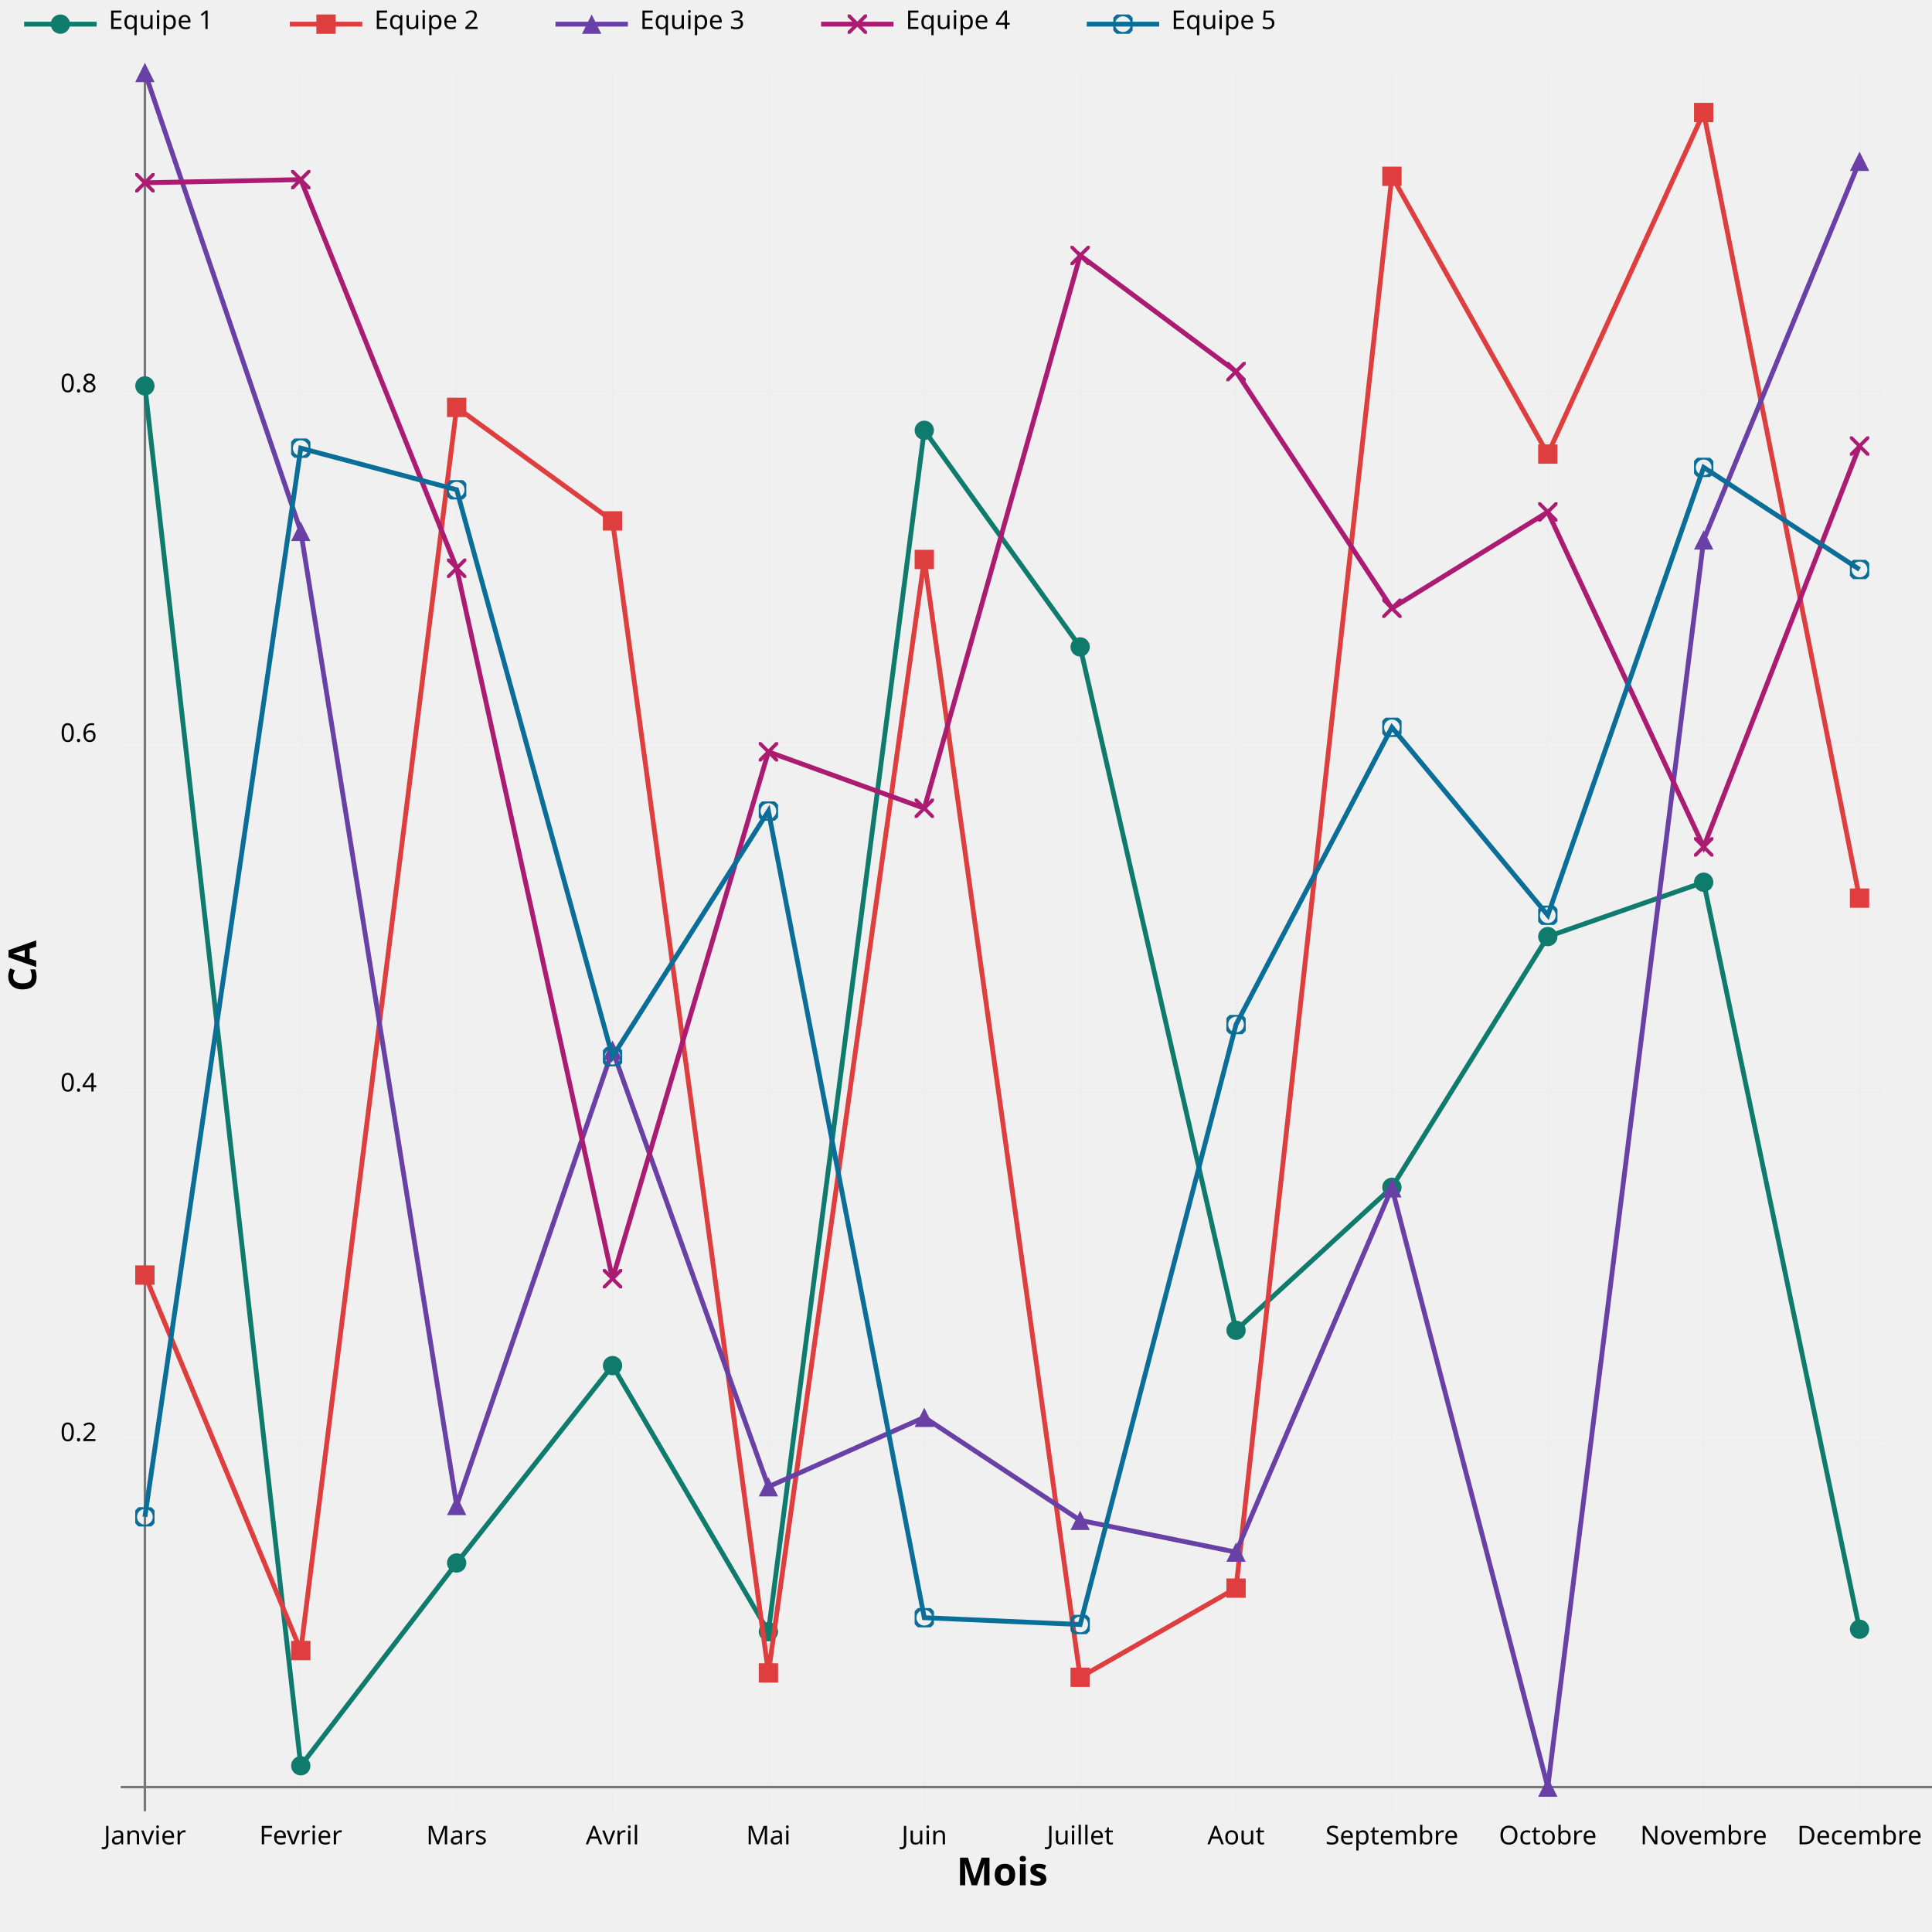
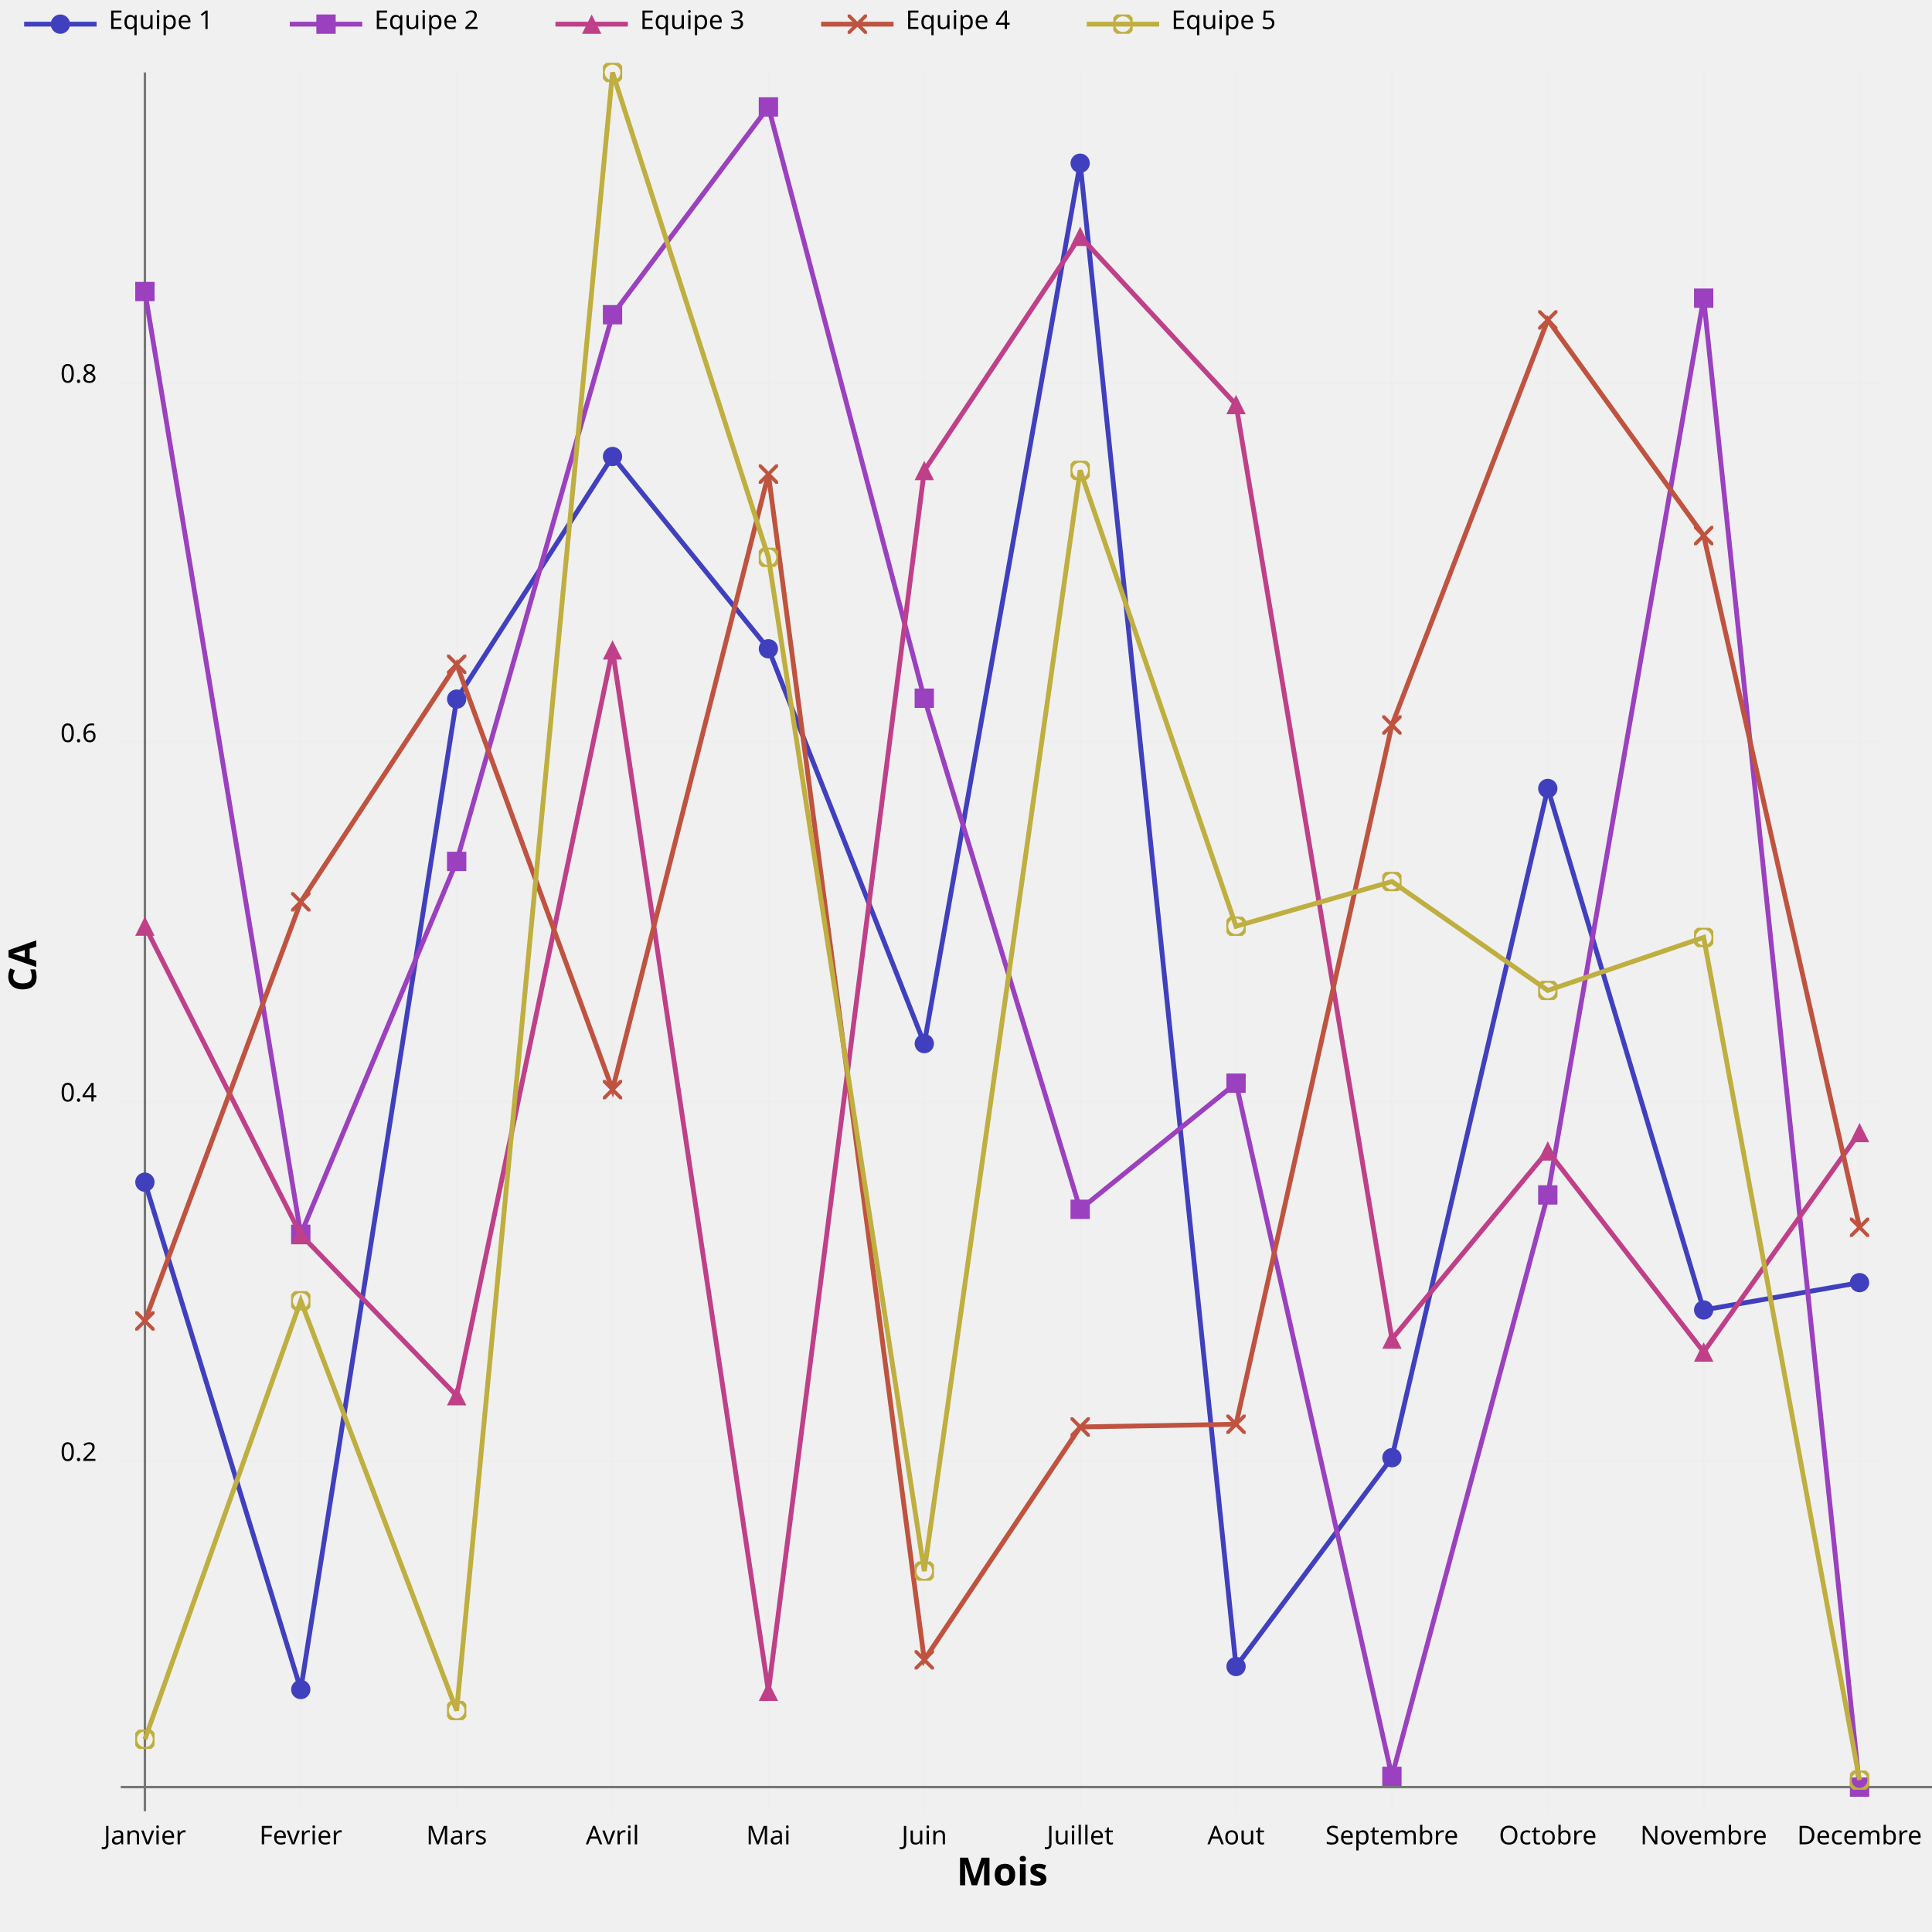
<svg xmlns="http://www.w3.org/2000/svg" varsion="1.1" width="800" height="800">
  <style>text { font-size: 8pt; font-family: sans-serif }  .axislegend { font-size: 12pt; font-weight: bold } .hovercircle {z-index:0; cursor:pointer; } .value {z-index: 1; display:none; background-color: #fff; opacity: 0.7; } .hovercircle:hover + .value { display:block; }</style>
  <defs>
    <marker id="dot0" viewBox="0 0 8 8" refX="4" refY="4" markerWidth="4" markerHeight="4">
-       <circle cx="4" cy="4" r="4" fill="#0f7b6d" />
+       <circle cx="4" cy="4" r="4" fill="#4040BF" />
    </marker>
    <marker id="dot1" viewBox="0 0 8 8" refX="4" refY="4" markerWidth="4" markerHeight="4">
-       <rect x="0" y="0" width="8" height="10" fill="#df3e3e" />
+       <rect x="0" y="0" width="8" height="10" fill="#9B40BF" />
    </marker>
    <marker id="dot2" viewBox="0 0 8 8" refX="4" refY="4" markerWidth="4" markerHeight="4">
-       <polygon points="0,8 4,0 8,8" fill="#6940a6" />
+       <polygon points="0,8 4,0 8,8" fill="#BF4088" />
    </marker>
    <marker id="dot3" viewBox="0 0 8 8" refX="4" refY="4" markerWidth="4" markerHeight="4">
-       <line x1="0" y1="0" x2="8" y2="8" stroke="#ac1b72" stroke-width="1.5" />
-       <line x1="0" y1="8" x2="8" y2="0" stroke="#ac1b72" stroke-width="1.5" />
+       <line x1="0" y1="0" x2="8" y2="8" stroke="#BF5340" stroke-width="1.5" />
+       <line x1="0" y1="8" x2="8" y2="0" stroke="#BF5340" stroke-width="1.5" />
    </marker>
    <marker id="dot4" viewBox="0 0 8 8" refX="4" refY="4" markerWidth="4" markerHeight="4">
-       <circle cx="4" cy="4" r="4" stroke="#0b6e98" stroke-width="1.5" fill="none" />
+       <circle cx="4" cy="4" r="4" stroke="#BFAE40" stroke-width="1.5" fill="none" />
    </marker>
  </defs>
-   <polyline points="10,10 25,10 40,10" fill="none" stroke="#0f7b6d" stroke-width="2" marker-mid="url(#dot0)" />
+   <polyline points="10,10 25,10 40,10" fill="none" stroke="#4040BF" stroke-width="2" marker-mid="url(#dot0)" />
  <text x="45" y="12" alignment-baseline="middle">Equipe 1</text>
-   <polyline points="120,10 135,10 150,10" fill="none" stroke="#df3e3e" stroke-width="2" marker-mid="url(#dot1)" />
+   <polyline points="120,10 135,10 150,10" fill="none" stroke="#9B40BF" stroke-width="2" marker-mid="url(#dot1)" />
  <text x="155" y="12" alignment-baseline="middle">Equipe 2</text>
-   <polyline points="230,10 245,10 260,10" fill="none" stroke="#6940a6" stroke-width="2" marker-mid="url(#dot2)" />
+   <polyline points="230,10 245,10 260,10" fill="none" stroke="#BF4088" stroke-width="2" marker-mid="url(#dot2)" />
  <text x="265" y="12" alignment-baseline="middle">Equipe 3</text>
-   <polyline points="340,10 355,10 370,10" fill="none" stroke="#ac1b72" stroke-width="2" marker-mid="url(#dot3)" />
+   <polyline points="340,10 355,10 370,10" fill="none" stroke="#BF5340" stroke-width="2" marker-mid="url(#dot3)" />
  <text x="375" y="12" alignment-baseline="middle">Equipe 4</text>
-   <polyline points="450,10 465,10 480,10" fill="none" stroke="#0b6e98" stroke-width="2" marker-mid="url(#dot4)" />
+   <polyline points="450,10 465,10 480,10" fill="none" stroke="#BFAE40" stroke-width="2" marker-mid="url(#dot4)" />
  <text x="485" y="12" alignment-baseline="middle">Equipe 5</text>
-   <line x1="50" x2="780" y1="596.74" y2="596.74" stroke="#eee" stroke-width="1" />
-   <text x="25" y="596.74">0.2</text>
-   <line x1="50" x2="780" y1="451.961" y2="451.961" stroke="#eee" stroke-width="1" />
-   <text x="25" y="451.961">0.4</text>
-   <line x1="50" x2="780" y1="307.181" y2="307.181" stroke="#eee" stroke-width="1" />
-   <text x="25" y="307.181">0.6</text>
-   <line x1="50" x2="780" y1="162.401" y2="162.401" stroke="#eee" stroke-width="1" />
-   <text x="25" y="162.401">0.8</text>
+   <line x1="50" x2="780" y1="604.936" y2="604.936" stroke="#eee" stroke-width="1" />
+   <text x="25" y="604.936">0.2</text>
+   <line x1="50" x2="780" y1="456.104" y2="456.104" stroke="#eee" stroke-width="1" />
+   <text x="25" y="456.104">0.4</text>
+   <line x1="50" x2="780" y1="307.273" y2="307.273" stroke="#eee" stroke-width="1" />
+   <text x="25" y="307.273">0.6</text>
+   <line x1="50" x2="780" y1="158.441" y2="158.441" stroke="#eee" stroke-width="1" />
+   <text x="25" y="158.441">0.8</text>
  <line x1="60" x2="60" y1="30" y2="750" stroke="#eee" stroke-width="1" />
  <text x="60" y="760" dominant-baseline="middle" text-anchor="middle">Janvier</text>
  <line x1="124.545" x2="124.545" y1="30" y2="750" stroke="#eee" stroke-width="1" />
  <text x="124.545" y="760" dominant-baseline="middle" text-anchor="middle">Fevrier</text>
  <line x1="189.091" x2="189.091" y1="30" y2="750" stroke="#eee" stroke-width="1" />
  <text x="189.091" y="760" dominant-baseline="middle" text-anchor="middle">Mars</text>
  <line x1="253.636" x2="253.636" y1="30" y2="750" stroke="#eee" stroke-width="1" />
  <text x="253.636" y="760" dominant-baseline="middle" text-anchor="middle">Avril</text>
  <line x1="318.182" x2="318.182" y1="30" y2="750" stroke="#eee" stroke-width="1" />
  <text x="318.182" y="760" dominant-baseline="middle" text-anchor="middle">Mai</text>
  <line x1="382.727" x2="382.727" y1="30" y2="750" stroke="#eee" stroke-width="1" />
  <text x="382.727" y="760" dominant-baseline="middle" text-anchor="middle">Juin</text>
  <line x1="447.273" x2="447.273" y1="30" y2="750" stroke="#eee" stroke-width="1" />
  <text x="447.273" y="760" dominant-baseline="middle" text-anchor="middle">Juillet</text>
  <line x1="511.818" x2="511.818" y1="30" y2="750" stroke="#eee" stroke-width="1" />
  <text x="511.818" y="760" dominant-baseline="middle" text-anchor="middle">Aout</text>
  <line x1="576.364" x2="576.364" y1="30" y2="750" stroke="#eee" stroke-width="1" />
  <text x="576.364" y="760" dominant-baseline="middle" text-anchor="middle">Septembre</text>
  <line x1="640.909" x2="640.909" y1="30" y2="750" stroke="#eee" stroke-width="1" />
  <text x="640.909" y="760" dominant-baseline="middle" text-anchor="middle">Octobre</text>
  <line x1="705.455" x2="705.455" y1="30" y2="750" stroke="#eee" stroke-width="1" />
  <text x="705.455" y="760" dominant-baseline="middle" text-anchor="middle">Novembre</text>
  <line x1="770" x2="770" y1="30" y2="750" stroke="#eee" stroke-width="1" />
  <text x="770" y="760" dominant-baseline="middle" text-anchor="middle">Decembre</text>
  <line x1="50" x2="800" y1="740" y2="740" stroke="#777" stroke-width="1" />
  <text x="415" y="775" class="axislegend" dominant-baseline="middle" text-anchor="middle">Mois</text>
  <line x1="60" x2="60" y1="30" y2="750" stroke="#777" stroke-width="1" />
  <text x="15" y="400" transform="rotate(270, 15, 400)" class="axislegend" text-anchor="middle" alignment-baseline="middle">CA</text>
-   <polyline points="60,159.795 124.545,731.168 189.091,647.196 253.636,565.468 318.182,675.645 382.727,178.182 447.273,267.873 511.818,550.845 576.364,491.63 640.909,387.823 705.455,365.31 770,674.632 " fill="none" stroke="#0f7b6d" stroke-width="2" marker-start="url(#dot0)" marker-mid="url(#dot0)" marker-end="url(#dot0)" />
-   <polyline points="60,527.97 124.545,683.463 189.091,168.699 253.636,215.68 318.182,692.729 382.727,231.678 447.273,694.539 511.818,657.62 576.364,73 640.909,188.027 705.455,46.577 770,371.897 " fill="none" stroke="#df3e3e" stroke-width="2" marker-start="url(#dot1)" marker-mid="url(#dot1)" marker-end="url(#dot1)" />
-   <polyline points="60,30 124.545,220.023 189.091,623.38 253.636,434.877 318.182,615.634 382.727,586.895 447.273,629.533 511.818,642.708 576.364,491.847 640.909,740 705.455,223.571 770,66.774 " fill="none" stroke="#6940a6" stroke-width="2" marker-start="url(#dot2)" marker-mid="url(#dot2)" marker-end="url(#dot2)" />
-   <polyline points="60,75.678 124.545,74.375 189.091,235.298 253.636,529.49 318.182,311.307 382.727,334.689 447.273,105.792 511.818,153.859 576.364,251.875 640.909,211.988 705.455,350.687 770,184.697 " fill="none" stroke="#ac1b72" stroke-width="2" marker-start="url(#dot3)" marker-mid="url(#dot3)" marker-end="url(#dot3)" />
-   <polyline points="60,628.085 124.545,185.566 189.091,202.795 253.636,437.555 318.182,335.847 382.727,669.854 447.273,672.677 511.818,424.235 576.364,301.173 640.909,378.992 705.455,193.529 770,235.804 " fill="none" stroke="#0b6e98" stroke-width="2" marker-start="url(#dot4)" marker-mid="url(#dot4)" marker-end="url(#dot4)" />
-   <circle class="hovercircle" cx="60" cy="159.795" r="15" fill="#fff" fill-opacity="0" />
-   <text style="paint-order:stroke fill" class="value" x="60" y="149.795" text-anchor="middle" alignment-baseline="middle" stroke="#fff" stroke-width="10" fill="#555">0.8036</text>
-   <circle class="hovercircle" cx="124.545" cy="731.168" r="15" fill="#fff" fill-opacity="0" />
-   <text style="paint-order:stroke fill" class="value" x="124.545" y="721.168" text-anchor="middle" alignment-baseline="middle" stroke="#fff" stroke-width="10" fill="#555">0.0143</text>
-   <circle class="hovercircle" cx="189.091" cy="647.196" r="15" fill="#fff" fill-opacity="0" />
-   <text style="paint-order:stroke fill" class="value" x="189.091" y="637.196" text-anchor="middle" alignment-baseline="middle" stroke="#fff" stroke-width="10" fill="#555">0.1303</text>
-   <circle class="hovercircle" cx="253.636" cy="565.468" r="15" fill="#fff" fill-opacity="0" />
-   <text style="paint-order:stroke fill" class="value" x="253.636" y="555.468" text-anchor="middle" alignment-baseline="middle" stroke="#fff" stroke-width="10" fill="#555">0.2432</text>
-   <circle class="hovercircle" cx="318.182" cy="675.645" r="15" fill="#fff" fill-opacity="0" />
-   <text style="paint-order:stroke fill" class="value" x="318.182" y="665.645" text-anchor="middle" alignment-baseline="middle" stroke="#fff" stroke-width="10" fill="#555">0.091</text>
-   <circle class="hovercircle" cx="382.727" cy="178.182" r="15" fill="#fff" fill-opacity="0" />
-   <text style="paint-order:stroke fill" class="value" x="382.727" y="168.182" text-anchor="middle" alignment-baseline="middle" stroke="#fff" stroke-width="10" fill="#555">0.7782</text>
-   <circle class="hovercircle" cx="447.273" cy="267.873" r="15" fill="#fff" fill-opacity="0" />
-   <text style="paint-order:stroke fill" class="value" x="447.273" y="257.873" text-anchor="middle" alignment-baseline="middle" stroke="#fff" stroke-width="10" fill="#555">0.6543</text>
-   <circle class="hovercircle" cx="511.818" cy="550.845" r="15" fill="#fff" fill-opacity="0" />
-   <text style="paint-order:stroke fill" class="value" x="511.818" y="540.845" text-anchor="middle" alignment-baseline="middle" stroke="#fff" stroke-width="10" fill="#555">0.2634</text>
-   <circle class="hovercircle" cx="576.364" cy="491.63" r="15" fill="#fff" fill-opacity="0" />
-   <text style="paint-order:stroke fill" class="value" x="576.364" y="481.63" text-anchor="middle" alignment-baseline="middle" stroke="#fff" stroke-width="10" fill="#555">0.3452</text>
-   <circle class="hovercircle" cx="640.909" cy="387.823" r="15" fill="#fff" fill-opacity="0" />
-   <text style="paint-order:stroke fill" class="value" x="640.909" y="377.823" text-anchor="middle" alignment-baseline="middle" stroke="#fff" stroke-width="10" fill="#555">0.4886</text>
-   <circle class="hovercircle" cx="705.455" cy="365.31" r="15" fill="#fff" fill-opacity="0" />
-   <text style="paint-order:stroke fill" class="value" x="705.455" y="355.31" text-anchor="middle" alignment-baseline="middle" stroke="#fff" stroke-width="10" fill="#555">0.5197</text>
-   <circle class="hovercircle" cx="770" cy="674.632" r="15" fill="#fff" fill-opacity="0" />
-   <text style="paint-order:stroke fill" class="value" x="770" y="664.632" text-anchor="middle" alignment-baseline="middle" stroke="#fff" stroke-width="10" fill="#555">0.0924</text>
-   <circle class="hovercircle" cx="60" cy="527.97" r="15" fill="#fff" fill-opacity="0" />
-   <text style="paint-order:stroke fill" class="value" x="60" y="517.97" text-anchor="middle" alignment-baseline="middle" stroke="#fff" stroke-width="10" fill="#555">0.295</text>
-   <circle class="hovercircle" cx="124.545" cy="683.463" r="15" fill="#fff" fill-opacity="0" />
-   <text style="paint-order:stroke fill" class="value" x="124.545" y="673.463" text-anchor="middle" alignment-baseline="middle" stroke="#fff" stroke-width="10" fill="#555">0.0802</text>
-   <circle class="hovercircle" cx="189.091" cy="168.699" r="15" fill="#fff" fill-opacity="0" />
-   <text style="paint-order:stroke fill" class="value" x="189.091" y="158.699" text-anchor="middle" alignment-baseline="middle" stroke="#fff" stroke-width="10" fill="#555">0.7913</text>
-   <circle class="hovercircle" cx="253.636" cy="215.68" r="15" fill="#fff" fill-opacity="0" />
-   <text style="paint-order:stroke fill" class="value" x="253.636" y="205.68" text-anchor="middle" alignment-baseline="middle" stroke="#fff" stroke-width="10" fill="#555">0.7264</text>
-   <circle class="hovercircle" cx="318.182" cy="692.729" r="15" fill="#fff" fill-opacity="0" />
-   <text style="paint-order:stroke fill" class="value" x="318.182" y="682.729" text-anchor="middle" alignment-baseline="middle" stroke="#fff" stroke-width="10" fill="#555">0.0674</text>
-   <circle class="hovercircle" cx="382.727" cy="231.678" r="15" fill="#fff" fill-opacity="0" />
-   <text style="paint-order:stroke fill" class="value" x="382.727" y="221.678" text-anchor="middle" alignment-baseline="middle" stroke="#fff" stroke-width="10" fill="#555">0.7043</text>
-   <circle class="hovercircle" cx="447.273" cy="694.539" r="15" fill="#fff" fill-opacity="0" />
-   <text style="paint-order:stroke fill" class="value" x="447.273" y="684.539" text-anchor="middle" alignment-baseline="middle" stroke="#fff" stroke-width="10" fill="#555">0.0649</text>
-   <circle class="hovercircle" cx="511.818" cy="657.62" r="15" fill="#fff" fill-opacity="0" />
-   <text style="paint-order:stroke fill" class="value" x="511.818" y="647.62" text-anchor="middle" alignment-baseline="middle" stroke="#fff" stroke-width="10" fill="#555">0.1159</text>
-   <circle class="hovercircle" cx="576.364" cy="73" r="15" fill="#fff" fill-opacity="0" />
-   <text style="paint-order:stroke fill" class="value" x="576.364" y="63" text-anchor="middle" alignment-baseline="middle" stroke="#fff" stroke-width="10" fill="#555">0.9235</text>
-   <circle class="hovercircle" cx="640.909" cy="188.027" r="15" fill="#fff" fill-opacity="0" />
-   <text style="paint-order:stroke fill" class="value" x="640.909" y="178.027" text-anchor="middle" alignment-baseline="middle" stroke="#fff" stroke-width="10" fill="#555">0.7646</text>
-   <circle class="hovercircle" cx="705.455" cy="46.577" r="15" fill="#fff" fill-opacity="0" />
-   <text style="paint-order:stroke fill" class="value" x="705.455" y="36.577" text-anchor="middle" alignment-baseline="middle" stroke="#fff" stroke-width="10" fill="#555">0.96</text>
-   <circle class="hovercircle" cx="770" cy="371.897" r="15" fill="#fff" fill-opacity="0" />
-   <text style="paint-order:stroke fill" class="value" x="770" y="361.897" text-anchor="middle" alignment-baseline="middle" stroke="#fff" stroke-width="10" fill="#555">0.5106</text>
-   <circle class="hovercircle" cx="60" cy="30" r="15" fill="#fff" fill-opacity="0" />
-   <text style="paint-order:stroke fill" class="value" x="60" y="20" text-anchor="middle" alignment-baseline="middle" stroke="#fff" stroke-width="10" fill="#555">0.9829</text>
-   <circle class="hovercircle" cx="124.545" cy="220.023" r="15" fill="#fff" fill-opacity="0" />
-   <text style="paint-order:stroke fill" class="value" x="124.545" y="210.023" text-anchor="middle" alignment-baseline="middle" stroke="#fff" stroke-width="10" fill="#555">0.7204</text>
-   <circle class="hovercircle" cx="189.091" cy="623.38" r="15" fill="#fff" fill-opacity="0" />
-   <text style="paint-order:stroke fill" class="value" x="189.091" y="613.38" text-anchor="middle" alignment-baseline="middle" stroke="#fff" stroke-width="10" fill="#555">0.1632</text>
-   <circle class="hovercircle" cx="253.636" cy="434.877" r="15" fill="#fff" fill-opacity="0" />
-   <text style="paint-order:stroke fill" class="value" x="253.636" y="424.877" text-anchor="middle" alignment-baseline="middle" stroke="#fff" stroke-width="10" fill="#555">0.4236</text>
-   <circle class="hovercircle" cx="318.182" cy="615.634" r="15" fill="#fff" fill-opacity="0" />
-   <text style="paint-order:stroke fill" class="value" x="318.182" y="605.634" text-anchor="middle" alignment-baseline="middle" stroke="#fff" stroke-width="10" fill="#555">0.1739</text>
-   <circle class="hovercircle" cx="382.727" cy="586.895" r="15" fill="#fff" fill-opacity="0" />
-   <text style="paint-order:stroke fill" class="value" x="382.727" y="576.895" text-anchor="middle" alignment-baseline="middle" stroke="#fff" stroke-width="10" fill="#555">0.2136</text>
-   <circle class="hovercircle" cx="447.273" cy="629.533" r="15" fill="#fff" fill-opacity="0" />
-   <text style="paint-order:stroke fill" class="value" x="447.273" y="619.533" text-anchor="middle" alignment-baseline="middle" stroke="#fff" stroke-width="10" fill="#555">0.1547</text>
-   <circle class="hovercircle" cx="511.818" cy="642.708" r="15" fill="#fff" fill-opacity="0" />
-   <text style="paint-order:stroke fill" class="value" x="511.818" y="632.708" text-anchor="middle" alignment-baseline="middle" stroke="#fff" stroke-width="10" fill="#555">0.1365</text>
-   <circle class="hovercircle" cx="576.364" cy="491.847" r="15" fill="#fff" fill-opacity="0" />
-   <text style="paint-order:stroke fill" class="value" x="576.364" y="481.847" text-anchor="middle" alignment-baseline="middle" stroke="#fff" stroke-width="10" fill="#555">0.3449</text>
-   <circle class="hovercircle" cx="640.909" cy="740" r="15" fill="#fff" fill-opacity="0" />
-   <text style="paint-order:stroke fill" class="value" x="640.909" y="730" text-anchor="middle" alignment-baseline="middle" stroke="#fff" stroke-width="10" fill="#555">0.0021</text>
-   <circle class="hovercircle" cx="705.455" cy="223.571" r="15" fill="#fff" fill-opacity="0" />
-   <text style="paint-order:stroke fill" class="value" x="705.455" y="213.571" text-anchor="middle" alignment-baseline="middle" stroke="#fff" stroke-width="10" fill="#555">0.7155</text>
-   <circle class="hovercircle" cx="770" cy="66.774" r="15" fill="#fff" fill-opacity="0" />
-   <text style="paint-order:stroke fill" class="value" x="770" y="56.774" text-anchor="middle" alignment-baseline="middle" stroke="#fff" stroke-width="10" fill="#555">0.9321</text>
-   <circle class="hovercircle" cx="60" cy="75.678" r="15" fill="#fff" fill-opacity="0" />
-   <text style="paint-order:stroke fill" class="value" x="60" y="65.678" text-anchor="middle" alignment-baseline="middle" stroke="#fff" stroke-width="10" fill="#555">0.9198</text>
-   <circle class="hovercircle" cx="124.545" cy="74.375" r="15" fill="#fff" fill-opacity="0" />
-   <text style="paint-order:stroke fill" class="value" x="124.545" y="64.375" text-anchor="middle" alignment-baseline="middle" stroke="#fff" stroke-width="10" fill="#555">0.9216</text>
-   <circle class="hovercircle" cx="189.091" cy="235.298" r="15" fill="#fff" fill-opacity="0" />
-   <text style="paint-order:stroke fill" class="value" x="189.091" y="225.298" text-anchor="middle" alignment-baseline="middle" stroke="#fff" stroke-width="10" fill="#555">0.6993</text>
-   <circle class="hovercircle" cx="253.636" cy="529.49" r="15" fill="#fff" fill-opacity="0" />
-   <text style="paint-order:stroke fill" class="value" x="253.636" y="519.49" text-anchor="middle" alignment-baseline="middle" stroke="#fff" stroke-width="10" fill="#555">0.2929</text>
-   <circle class="hovercircle" cx="318.182" cy="311.307" r="15" fill="#fff" fill-opacity="0" />
-   <text style="paint-order:stroke fill" class="value" x="318.182" y="301.307" text-anchor="middle" alignment-baseline="middle" stroke="#fff" stroke-width="10" fill="#555">0.5943</text>
-   <circle class="hovercircle" cx="382.727" cy="334.689" r="15" fill="#fff" fill-opacity="0" />
-   <text style="paint-order:stroke fill" class="value" x="382.727" y="324.689" text-anchor="middle" alignment-baseline="middle" stroke="#fff" stroke-width="10" fill="#555">0.562</text>
-   <circle class="hovercircle" cx="447.273" cy="105.792" r="15" fill="#fff" fill-opacity="0" />
-   <text style="paint-order:stroke fill" class="value" x="447.273" y="95.792" text-anchor="middle" alignment-baseline="middle" stroke="#fff" stroke-width="10" fill="#555">0.8782</text>
-   <circle class="hovercircle" cx="511.818" cy="153.859" r="15" fill="#fff" fill-opacity="0" />
-   <text style="paint-order:stroke fill" class="value" x="511.818" y="143.859" text-anchor="middle" alignment-baseline="middle" stroke="#fff" stroke-width="10" fill="#555">0.8118</text>
-   <circle class="hovercircle" cx="576.364" cy="251.875" r="15" fill="#fff" fill-opacity="0" />
-   <text style="paint-order:stroke fill" class="value" x="576.364" y="241.875" text-anchor="middle" alignment-baseline="middle" stroke="#fff" stroke-width="10" fill="#555">0.6764</text>
-   <circle class="hovercircle" cx="640.909" cy="211.988" r="15" fill="#fff" fill-opacity="0" />
-   <text style="paint-order:stroke fill" class="value" x="640.909" y="201.988" text-anchor="middle" alignment-baseline="middle" stroke="#fff" stroke-width="10" fill="#555">0.7315</text>
-   <circle class="hovercircle" cx="705.455" cy="350.687" r="15" fill="#fff" fill-opacity="0" />
-   <text style="paint-order:stroke fill" class="value" x="705.455" y="340.687" text-anchor="middle" alignment-baseline="middle" stroke="#fff" stroke-width="10" fill="#555">0.5399</text>
-   <circle class="hovercircle" cx="770" cy="184.697" r="15" fill="#fff" fill-opacity="0" />
-   <text style="paint-order:stroke fill" class="value" x="770" y="174.697" text-anchor="middle" alignment-baseline="middle" stroke="#fff" stroke-width="10" fill="#555">0.7692</text>
-   <circle class="hovercircle" cx="60" cy="628.085" r="15" fill="#fff" fill-opacity="0" />
-   <text style="paint-order:stroke fill" class="value" x="60" y="618.085" text-anchor="middle" alignment-baseline="middle" stroke="#fff" stroke-width="10" fill="#555">0.1567</text>
-   <circle class="hovercircle" cx="124.545" cy="185.566" r="15" fill="#fff" fill-opacity="0" />
-   <text style="paint-order:stroke fill" class="value" x="124.545" y="175.566" text-anchor="middle" alignment-baseline="middle" stroke="#fff" stroke-width="10" fill="#555">0.768</text>
-   <circle class="hovercircle" cx="189.091" cy="202.795" r="15" fill="#fff" fill-opacity="0" />
-   <text style="paint-order:stroke fill" class="value" x="189.091" y="192.795" text-anchor="middle" alignment-baseline="middle" stroke="#fff" stroke-width="10" fill="#555">0.7442</text>
-   <circle class="hovercircle" cx="253.636" cy="437.555" r="15" fill="#fff" fill-opacity="0" />
-   <text style="paint-order:stroke fill" class="value" x="253.636" y="427.555" text-anchor="middle" alignment-baseline="middle" stroke="#fff" stroke-width="10" fill="#555">0.4199</text>
-   <circle class="hovercircle" cx="318.182" cy="335.847" r="15" fill="#fff" fill-opacity="0" />
-   <text style="paint-order:stroke fill" class="value" x="318.182" y="325.847" text-anchor="middle" alignment-baseline="middle" stroke="#fff" stroke-width="10" fill="#555">0.5604</text>
-   <circle class="hovercircle" cx="382.727" cy="669.854" r="15" fill="#fff" fill-opacity="0" />
-   <text style="paint-order:stroke fill" class="value" x="382.727" y="659.854" text-anchor="middle" alignment-baseline="middle" stroke="#fff" stroke-width="10" fill="#555">0.099</text>
-   <circle class="hovercircle" cx="447.273" cy="672.677" r="15" fill="#fff" fill-opacity="0" />
-   <text style="paint-order:stroke fill" class="value" x="447.273" y="662.677" text-anchor="middle" alignment-baseline="middle" stroke="#fff" stroke-width="10" fill="#555">0.0951</text>
-   <circle class="hovercircle" cx="511.818" cy="424.235" r="15" fill="#fff" fill-opacity="0" />
-   <text style="paint-order:stroke fill" class="value" x="511.818" y="414.235" text-anchor="middle" alignment-baseline="middle" stroke="#fff" stroke-width="10" fill="#555">0.4383</text>
-   <circle class="hovercircle" cx="576.364" cy="301.173" r="15" fill="#fff" fill-opacity="0" />
-   <text style="paint-order:stroke fill" class="value" x="576.364" y="291.173" text-anchor="middle" alignment-baseline="middle" stroke="#fff" stroke-width="10" fill="#555">0.6083</text>
-   <circle class="hovercircle" cx="640.909" cy="378.992" r="15" fill="#fff" fill-opacity="0" />
-   <text style="paint-order:stroke fill" class="value" x="640.909" y="368.992" text-anchor="middle" alignment-baseline="middle" stroke="#fff" stroke-width="10" fill="#555">0.5008</text>
-   <circle class="hovercircle" cx="705.455" cy="193.529" r="15" fill="#fff" fill-opacity="0" />
-   <text style="paint-order:stroke fill" class="value" x="705.455" y="183.529" text-anchor="middle" alignment-baseline="middle" stroke="#fff" stroke-width="10" fill="#555">0.757</text>
-   <circle class="hovercircle" cx="770" cy="235.804" r="15" fill="#fff" fill-opacity="0" />
-   <text style="paint-order:stroke fill" class="value" x="770" y="225.804" text-anchor="middle" alignment-baseline="middle" stroke="#fff" stroke-width="10" fill="#555">0.6986</text>
+   <polyline points="60,489.517 124.545,699.592 189.091,289.487 253.636,189.026 318.182,268.651 382.727,432.142 447.273,67.58 511.818,690.067 576.364,603.596 640.909,326.472 705.455,542.426 770,531.115 " fill="none" stroke="#4040BF" stroke-width="2" marker-start="url(#dot0)" marker-mid="url(#dot0)" marker-end="url(#dot0)" />
+   <polyline points="60,120.713 124.545,511.097 189.091,356.685 253.636,130.312 318.182,44.288 382.727,289.115 447.273,500.754 511.818,448.514 576.364,735.535 640.909,494.8 705.455,123.466 770,740 " fill="none" stroke="#9B40BF" stroke-width="2" marker-start="url(#dot1)" marker-mid="url(#dot1)" marker-end="url(#dot1)" />
+   <polyline points="60,383.474 124.545,511.246 189.091,577.923 253.636,269.098 318.182,700.336 382.727,194.831 447.273,97.867 511.818,167.52 576.364,554.482 640.909,476.568 705.455,559.84 770,468.978 " fill="none" stroke="#BF4088" stroke-width="2" marker-start="url(#dot2)" marker-mid="url(#dot2)" marker-end="url(#dot2)" />
+   <polyline points="60,546.966 124.545,373.428 189.091,275.051 253.636,451.193 318.182,196.319 382.727,687.314 447.273,590.871 511.818,589.755 576.364,300.203 640.909,132.47 705.455,221.769 770,508.195 " fill="none" stroke="#BF5340" stroke-width="2" marker-start="url(#dot3)" marker-mid="url(#dot3)" marker-end="url(#dot3)" />
+   <polyline points="60,720.205 124.545,538.631 189.091,708.299 253.636,30 318.182,230.774 382.727,650.552 447.273,194.756 511.818,383.549 576.364,365.019 640.909,410.115 705.455,388.163 770,737.098 " fill="none" stroke="#BFAE40" stroke-width="2" marker-start="url(#dot4)" marker-mid="url(#dot4)" marker-end="url(#dot4)" />
+   <circle class="hovercircle" cx="60" cy="489.517" r="15" fill="#fff" fill-opacity="0" />
+   <text style="paint-order:stroke fill" class="value" x="60" y="479.517" text-anchor="middle" alignment-baseline="middle" stroke="#fff" stroke-width="10" fill="#555">0.3551</text>
+   <circle class="hovercircle" cx="124.545" cy="699.592" r="15" fill="#fff" fill-opacity="0" />
+   <text style="paint-order:stroke fill" class="value" x="124.545" y="689.592" text-anchor="middle" alignment-baseline="middle" stroke="#fff" stroke-width="10" fill="#555">0.0728</text>
+   <circle class="hovercircle" cx="189.091" cy="289.487" r="15" fill="#fff" fill-opacity="0" />
+   <text style="paint-order:stroke fill" class="value" x="189.091" y="279.487" text-anchor="middle" alignment-baseline="middle" stroke="#fff" stroke-width="10" fill="#555">0.6239</text>
+   <circle class="hovercircle" cx="253.636" cy="189.026" r="15" fill="#fff" fill-opacity="0" />
+   <text style="paint-order:stroke fill" class="value" x="253.636" y="179.026" text-anchor="middle" alignment-baseline="middle" stroke="#fff" stroke-width="10" fill="#555">0.7589</text>
+   <circle class="hovercircle" cx="318.182" cy="268.651" r="15" fill="#fff" fill-opacity="0" />
+   <text style="paint-order:stroke fill" class="value" x="318.182" y="258.651" text-anchor="middle" alignment-baseline="middle" stroke="#fff" stroke-width="10" fill="#555">0.6519</text>
+   <circle class="hovercircle" cx="382.727" cy="432.142" r="15" fill="#fff" fill-opacity="0" />
+   <text style="paint-order:stroke fill" class="value" x="382.727" y="422.142" text-anchor="middle" alignment-baseline="middle" stroke="#fff" stroke-width="10" fill="#555">0.4322</text>
+   <circle class="hovercircle" cx="447.273" cy="67.58" r="15" fill="#fff" fill-opacity="0" />
+   <text style="paint-order:stroke fill" class="value" x="447.273" y="57.58" text-anchor="middle" alignment-baseline="middle" stroke="#fff" stroke-width="10" fill="#555">0.9221</text>
+   <circle class="hovercircle" cx="511.818" cy="690.067" r="15" fill="#fff" fill-opacity="0" />
+   <text style="paint-order:stroke fill" class="value" x="511.818" y="680.067" text-anchor="middle" alignment-baseline="middle" stroke="#fff" stroke-width="10" fill="#555">0.0856</text>
+   <circle class="hovercircle" cx="576.364" cy="603.596" r="15" fill="#fff" fill-opacity="0" />
+   <text style="paint-order:stroke fill" class="value" x="576.364" y="593.596" text-anchor="middle" alignment-baseline="middle" stroke="#fff" stroke-width="10" fill="#555">0.2018</text>
+   <circle class="hovercircle" cx="640.909" cy="326.472" r="15" fill="#fff" fill-opacity="0" />
+   <text style="paint-order:stroke fill" class="value" x="640.909" y="316.472" text-anchor="middle" alignment-baseline="middle" stroke="#fff" stroke-width="10" fill="#555">0.5742</text>
+   <circle class="hovercircle" cx="705.455" cy="542.426" r="15" fill="#fff" fill-opacity="0" />
+   <text style="paint-order:stroke fill" class="value" x="705.455" y="532.426" text-anchor="middle" alignment-baseline="middle" stroke="#fff" stroke-width="10" fill="#555">0.284</text>
+   <circle class="hovercircle" cx="770" cy="531.115" r="15" fill="#fff" fill-opacity="0" />
+   <text style="paint-order:stroke fill" class="value" x="770" y="521.115" text-anchor="middle" alignment-baseline="middle" stroke="#fff" stroke-width="10" fill="#555">0.2992</text>
+   <circle class="hovercircle" cx="60" cy="120.713" r="15" fill="#fff" fill-opacity="0" />
+   <text style="paint-order:stroke fill" class="value" x="60" y="110.713" text-anchor="middle" alignment-baseline="middle" stroke="#fff" stroke-width="10" fill="#555">0.8507</text>
+   <circle class="hovercircle" cx="124.545" cy="511.097" r="15" fill="#fff" fill-opacity="0" />
+   <text style="paint-order:stroke fill" class="value" x="124.545" y="501.097" text-anchor="middle" alignment-baseline="middle" stroke="#fff" stroke-width="10" fill="#555">0.3261</text>
+   <circle class="hovercircle" cx="189.091" cy="356.685" r="15" fill="#fff" fill-opacity="0" />
+   <text style="paint-order:stroke fill" class="value" x="189.091" y="346.685" text-anchor="middle" alignment-baseline="middle" stroke="#fff" stroke-width="10" fill="#555">0.5336</text>
+   <circle class="hovercircle" cx="253.636" cy="130.312" r="15" fill="#fff" fill-opacity="0" />
+   <text style="paint-order:stroke fill" class="value" x="253.636" y="120.312" text-anchor="middle" alignment-baseline="middle" stroke="#fff" stroke-width="10" fill="#555">0.8378</text>
+   <circle class="hovercircle" cx="318.182" cy="44.288" r="15" fill="#fff" fill-opacity="0" />
+   <text style="paint-order:stroke fill" class="value" x="318.182" y="34.288" text-anchor="middle" alignment-baseline="middle" stroke="#fff" stroke-width="10" fill="#555">0.9534</text>
+   <circle class="hovercircle" cx="382.727" cy="289.115" r="15" fill="#fff" fill-opacity="0" />
+   <text style="paint-order:stroke fill" class="value" x="382.727" y="279.115" text-anchor="middle" alignment-baseline="middle" stroke="#fff" stroke-width="10" fill="#555">0.6244</text>
+   <circle class="hovercircle" cx="447.273" cy="500.754" r="15" fill="#fff" fill-opacity="0" />
+   <text style="paint-order:stroke fill" class="value" x="447.273" y="490.754" text-anchor="middle" alignment-baseline="middle" stroke="#fff" stroke-width="10" fill="#555">0.34</text>
+   <circle class="hovercircle" cx="511.818" cy="448.514" r="15" fill="#fff" fill-opacity="0" />
+   <text style="paint-order:stroke fill" class="value" x="511.818" y="438.514" text-anchor="middle" alignment-baseline="middle" stroke="#fff" stroke-width="10" fill="#555">0.4102</text>
+   <circle class="hovercircle" cx="576.364" cy="735.535" r="15" fill="#fff" fill-opacity="0" />
+   <text style="paint-order:stroke fill" class="value" x="576.364" y="725.535" text-anchor="middle" alignment-baseline="middle" stroke="#fff" stroke-width="10" fill="#555">0.0245</text>
+   <circle class="hovercircle" cx="640.909" cy="494.8" r="15" fill="#fff" fill-opacity="0" />
+   <text style="paint-order:stroke fill" class="value" x="640.909" y="484.8" text-anchor="middle" alignment-baseline="middle" stroke="#fff" stroke-width="10" fill="#555">0.348</text>
+   <circle class="hovercircle" cx="705.455" cy="123.466" r="15" fill="#fff" fill-opacity="0" />
+   <text style="paint-order:stroke fill" class="value" x="705.455" y="113.466" text-anchor="middle" alignment-baseline="middle" stroke="#fff" stroke-width="10" fill="#555">0.847</text>
+   <circle class="hovercircle" cx="770" cy="740" r="15" fill="#fff" fill-opacity="0" />
+   <text style="paint-order:stroke fill" class="value" x="770" y="730" text-anchor="middle" alignment-baseline="middle" stroke="#fff" stroke-width="10" fill="#555">0.0185</text>
+   <circle class="hovercircle" cx="60" cy="383.474" r="15" fill="#fff" fill-opacity="0" />
+   <text style="paint-order:stroke fill" class="value" x="60" y="373.474" text-anchor="middle" alignment-baseline="middle" stroke="#fff" stroke-width="10" fill="#555">0.4976</text>
+   <circle class="hovercircle" cx="124.545" cy="511.246" r="15" fill="#fff" fill-opacity="0" />
+   <text style="paint-order:stroke fill" class="value" x="124.545" y="501.246" text-anchor="middle" alignment-baseline="middle" stroke="#fff" stroke-width="10" fill="#555">0.3259</text>
+   <circle class="hovercircle" cx="189.091" cy="577.923" r="15" fill="#fff" fill-opacity="0" />
+   <text style="paint-order:stroke fill" class="value" x="189.091" y="567.923" text-anchor="middle" alignment-baseline="middle" stroke="#fff" stroke-width="10" fill="#555">0.2363</text>
+   <circle class="hovercircle" cx="253.636" cy="269.098" r="15" fill="#fff" fill-opacity="0" />
+   <text style="paint-order:stroke fill" class="value" x="253.636" y="259.098" text-anchor="middle" alignment-baseline="middle" stroke="#fff" stroke-width="10" fill="#555">0.6513</text>
+   <circle class="hovercircle" cx="318.182" cy="700.336" r="15" fill="#fff" fill-opacity="0" />
+   <text style="paint-order:stroke fill" class="value" x="318.182" y="690.336" text-anchor="middle" alignment-baseline="middle" stroke="#fff" stroke-width="10" fill="#555">0.0718</text>
+   <circle class="hovercircle" cx="382.727" cy="194.831" r="15" fill="#fff" fill-opacity="0" />
+   <text style="paint-order:stroke fill" class="value" x="382.727" y="184.831" text-anchor="middle" alignment-baseline="middle" stroke="#fff" stroke-width="10" fill="#555">0.7511</text>
+   <circle class="hovercircle" cx="447.273" cy="97.867" r="15" fill="#fff" fill-opacity="0" />
+   <text style="paint-order:stroke fill" class="value" x="447.273" y="87.867" text-anchor="middle" alignment-baseline="middle" stroke="#fff" stroke-width="10" fill="#555">0.8814</text>
+   <circle class="hovercircle" cx="511.818" cy="167.52" r="15" fill="#fff" fill-opacity="0" />
+   <text style="paint-order:stroke fill" class="value" x="511.818" y="157.52" text-anchor="middle" alignment-baseline="middle" stroke="#fff" stroke-width="10" fill="#555">0.7878</text>
+   <circle class="hovercircle" cx="576.364" cy="554.482" r="15" fill="#fff" fill-opacity="0" />
+   <text style="paint-order:stroke fill" class="value" x="576.364" y="544.482" text-anchor="middle" alignment-baseline="middle" stroke="#fff" stroke-width="10" fill="#555">0.2678</text>
+   <circle class="hovercircle" cx="640.909" cy="476.568" r="15" fill="#fff" fill-opacity="0" />
+   <text style="paint-order:stroke fill" class="value" x="640.909" y="466.568" text-anchor="middle" alignment-baseline="middle" stroke="#fff" stroke-width="10" fill="#555">0.3725</text>
+   <circle class="hovercircle" cx="705.455" cy="559.84" r="15" fill="#fff" fill-opacity="0" />
+   <text style="paint-order:stroke fill" class="value" x="705.455" y="549.84" text-anchor="middle" alignment-baseline="middle" stroke="#fff" stroke-width="10" fill="#555">0.2606</text>
+   <circle class="hovercircle" cx="770" cy="468.978" r="15" fill="#fff" fill-opacity="0" />
+   <text style="paint-order:stroke fill" class="value" x="770" y="458.978" text-anchor="middle" alignment-baseline="middle" stroke="#fff" stroke-width="10" fill="#555">0.3827</text>
+   <circle class="hovercircle" cx="60" cy="546.966" r="15" fill="#fff" fill-opacity="0" />
+   <text style="paint-order:stroke fill" class="value" x="60" y="536.966" text-anchor="middle" alignment-baseline="middle" stroke="#fff" stroke-width="10" fill="#555">0.2779</text>
+   <circle class="hovercircle" cx="124.545" cy="373.428" r="15" fill="#fff" fill-opacity="0" />
+   <text style="paint-order:stroke fill" class="value" x="124.545" y="363.428" text-anchor="middle" alignment-baseline="middle" stroke="#fff" stroke-width="10" fill="#555">0.5111</text>
+   <circle class="hovercircle" cx="189.091" cy="275.051" r="15" fill="#fff" fill-opacity="0" />
+   <text style="paint-order:stroke fill" class="value" x="189.091" y="265.051" text-anchor="middle" alignment-baseline="middle" stroke="#fff" stroke-width="10" fill="#555">0.6433</text>
+   <circle class="hovercircle" cx="253.636" cy="451.193" r="15" fill="#fff" fill-opacity="0" />
+   <text style="paint-order:stroke fill" class="value" x="253.636" y="441.193" text-anchor="middle" alignment-baseline="middle" stroke="#fff" stroke-width="10" fill="#555">0.4066</text>
+   <circle class="hovercircle" cx="318.182" cy="196.319" r="15" fill="#fff" fill-opacity="0" />
+   <text style="paint-order:stroke fill" class="value" x="318.182" y="186.319" text-anchor="middle" alignment-baseline="middle" stroke="#fff" stroke-width="10" fill="#555">0.7491</text>
+   <circle class="hovercircle" cx="382.727" cy="687.314" r="15" fill="#fff" fill-opacity="0" />
+   <text style="paint-order:stroke fill" class="value" x="382.727" y="677.314" text-anchor="middle" alignment-baseline="middle" stroke="#fff" stroke-width="10" fill="#555">0.0893</text>
+   <circle class="hovercircle" cx="447.273" cy="590.871" r="15" fill="#fff" fill-opacity="0" />
+   <text style="paint-order:stroke fill" class="value" x="447.273" y="580.871" text-anchor="middle" alignment-baseline="middle" stroke="#fff" stroke-width="10" fill="#555">0.2189</text>
+   <circle class="hovercircle" cx="511.818" cy="589.755" r="15" fill="#fff" fill-opacity="0" />
+   <text style="paint-order:stroke fill" class="value" x="511.818" y="579.755" text-anchor="middle" alignment-baseline="middle" stroke="#fff" stroke-width="10" fill="#555">0.2204</text>
+   <circle class="hovercircle" cx="576.364" cy="300.203" r="15" fill="#fff" fill-opacity="0" />
+   <text style="paint-order:stroke fill" class="value" x="576.364" y="290.203" text-anchor="middle" alignment-baseline="middle" stroke="#fff" stroke-width="10" fill="#555">0.6095</text>
+   <circle class="hovercircle" cx="640.909" cy="132.47" r="15" fill="#fff" fill-opacity="0" />
+   <text style="paint-order:stroke fill" class="value" x="640.909" y="122.47" text-anchor="middle" alignment-baseline="middle" stroke="#fff" stroke-width="10" fill="#555">0.8349</text>
+   <circle class="hovercircle" cx="705.455" cy="221.769" r="15" fill="#fff" fill-opacity="0" />
+   <text style="paint-order:stroke fill" class="value" x="705.455" y="211.769" text-anchor="middle" alignment-baseline="middle" stroke="#fff" stroke-width="10" fill="#555">0.7149</text>
+   <circle class="hovercircle" cx="770" cy="508.195" r="15" fill="#fff" fill-opacity="0" />
+   <text style="paint-order:stroke fill" class="value" x="770" y="498.195" text-anchor="middle" alignment-baseline="middle" stroke="#fff" stroke-width="10" fill="#555">0.33</text>
+   <circle class="hovercircle" cx="60" cy="720.205" r="15" fill="#fff" fill-opacity="0" />
+   <text style="paint-order:stroke fill" class="value" x="60" y="710.205" text-anchor="middle" alignment-baseline="middle" stroke="#fff" stroke-width="10" fill="#555">0.0451</text>
+   <circle class="hovercircle" cx="124.545" cy="538.631" r="15" fill="#fff" fill-opacity="0" />
+   <text style="paint-order:stroke fill" class="value" x="124.545" y="528.631" text-anchor="middle" alignment-baseline="middle" stroke="#fff" stroke-width="10" fill="#555">0.2891</text>
+   <circle class="hovercircle" cx="189.091" cy="708.299" r="15" fill="#fff" fill-opacity="0" />
+   <text style="paint-order:stroke fill" class="value" x="189.091" y="698.299" text-anchor="middle" alignment-baseline="middle" stroke="#fff" stroke-width="10" fill="#555">0.0611</text>
+   <circle class="hovercircle" cx="253.636" cy="30" r="15" fill="#fff" fill-opacity="0" />
+   <text style="paint-order:stroke fill" class="value" x="253.636" y="20" text-anchor="middle" alignment-baseline="middle" stroke="#fff" stroke-width="10" fill="#555">0.9726</text>
+   <circle class="hovercircle" cx="318.182" cy="230.774" r="15" fill="#fff" fill-opacity="0" />
+   <text style="paint-order:stroke fill" class="value" x="318.182" y="220.774" text-anchor="middle" alignment-baseline="middle" stroke="#fff" stroke-width="10" fill="#555">0.7028</text>
+   <circle class="hovercircle" cx="382.727" cy="650.552" r="15" fill="#fff" fill-opacity="0" />
+   <text style="paint-order:stroke fill" class="value" x="382.727" y="640.552" text-anchor="middle" alignment-baseline="middle" stroke="#fff" stroke-width="10" fill="#555">0.1387</text>
+   <circle class="hovercircle" cx="447.273" cy="194.756" r="15" fill="#fff" fill-opacity="0" />
+   <text style="paint-order:stroke fill" class="value" x="447.273" y="184.756" text-anchor="middle" alignment-baseline="middle" stroke="#fff" stroke-width="10" fill="#555">0.7512</text>
+   <circle class="hovercircle" cx="511.818" cy="383.549" r="15" fill="#fff" fill-opacity="0" />
+   <text style="paint-order:stroke fill" class="value" x="511.818" y="373.549" text-anchor="middle" alignment-baseline="middle" stroke="#fff" stroke-width="10" fill="#555">0.4975</text>
+   <circle class="hovercircle" cx="576.364" cy="365.019" r="15" fill="#fff" fill-opacity="0" />
+   <text style="paint-order:stroke fill" class="value" x="576.364" y="355.019" text-anchor="middle" alignment-baseline="middle" stroke="#fff" stroke-width="10" fill="#555">0.5224</text>
+   <circle class="hovercircle" cx="640.909" cy="410.115" r="15" fill="#fff" fill-opacity="0" />
+   <text style="paint-order:stroke fill" class="value" x="640.909" y="400.115" text-anchor="middle" alignment-baseline="middle" stroke="#fff" stroke-width="10" fill="#555">0.4618</text>
+   <circle class="hovercircle" cx="705.455" cy="388.163" r="15" fill="#fff" fill-opacity="0" />
+   <text style="paint-order:stroke fill" class="value" x="705.455" y="378.163" text-anchor="middle" alignment-baseline="middle" stroke="#fff" stroke-width="10" fill="#555">0.4913</text>
+   <circle class="hovercircle" cx="770" cy="737.098" r="15" fill="#fff" fill-opacity="0" />
+   <text style="paint-order:stroke fill" class="value" x="770" y="727.098" text-anchor="middle" alignment-baseline="middle" stroke="#fff" stroke-width="10" fill="#555">0.0224</text>
</svg>
